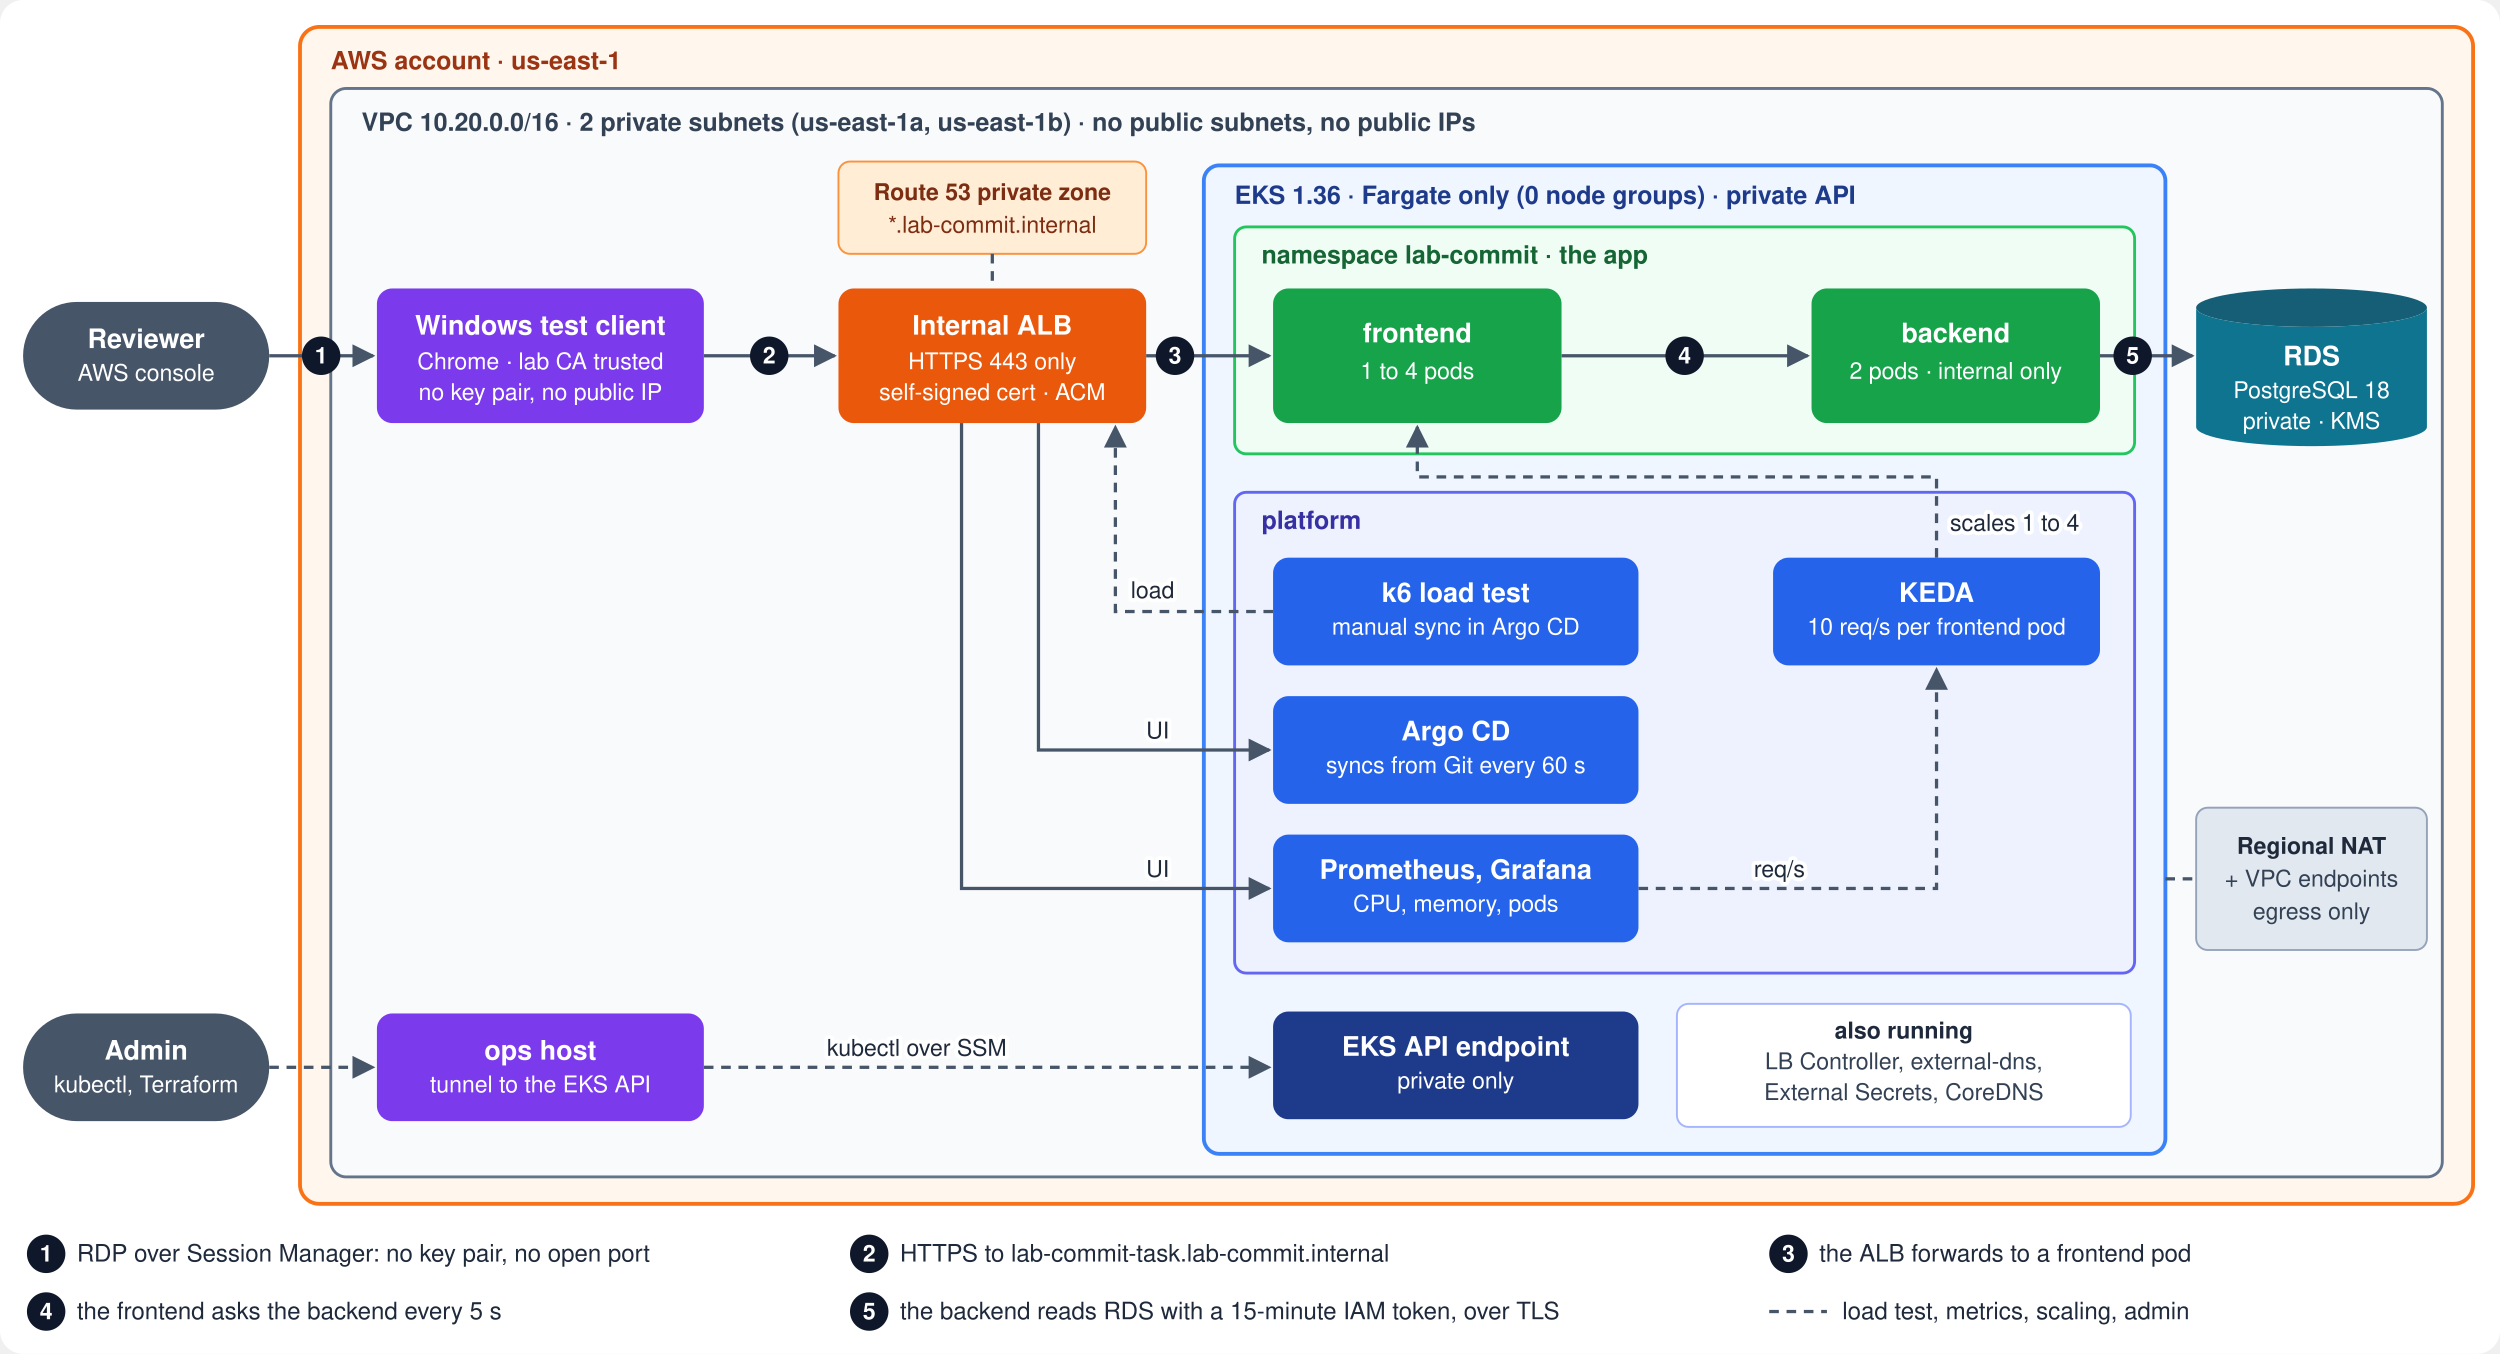
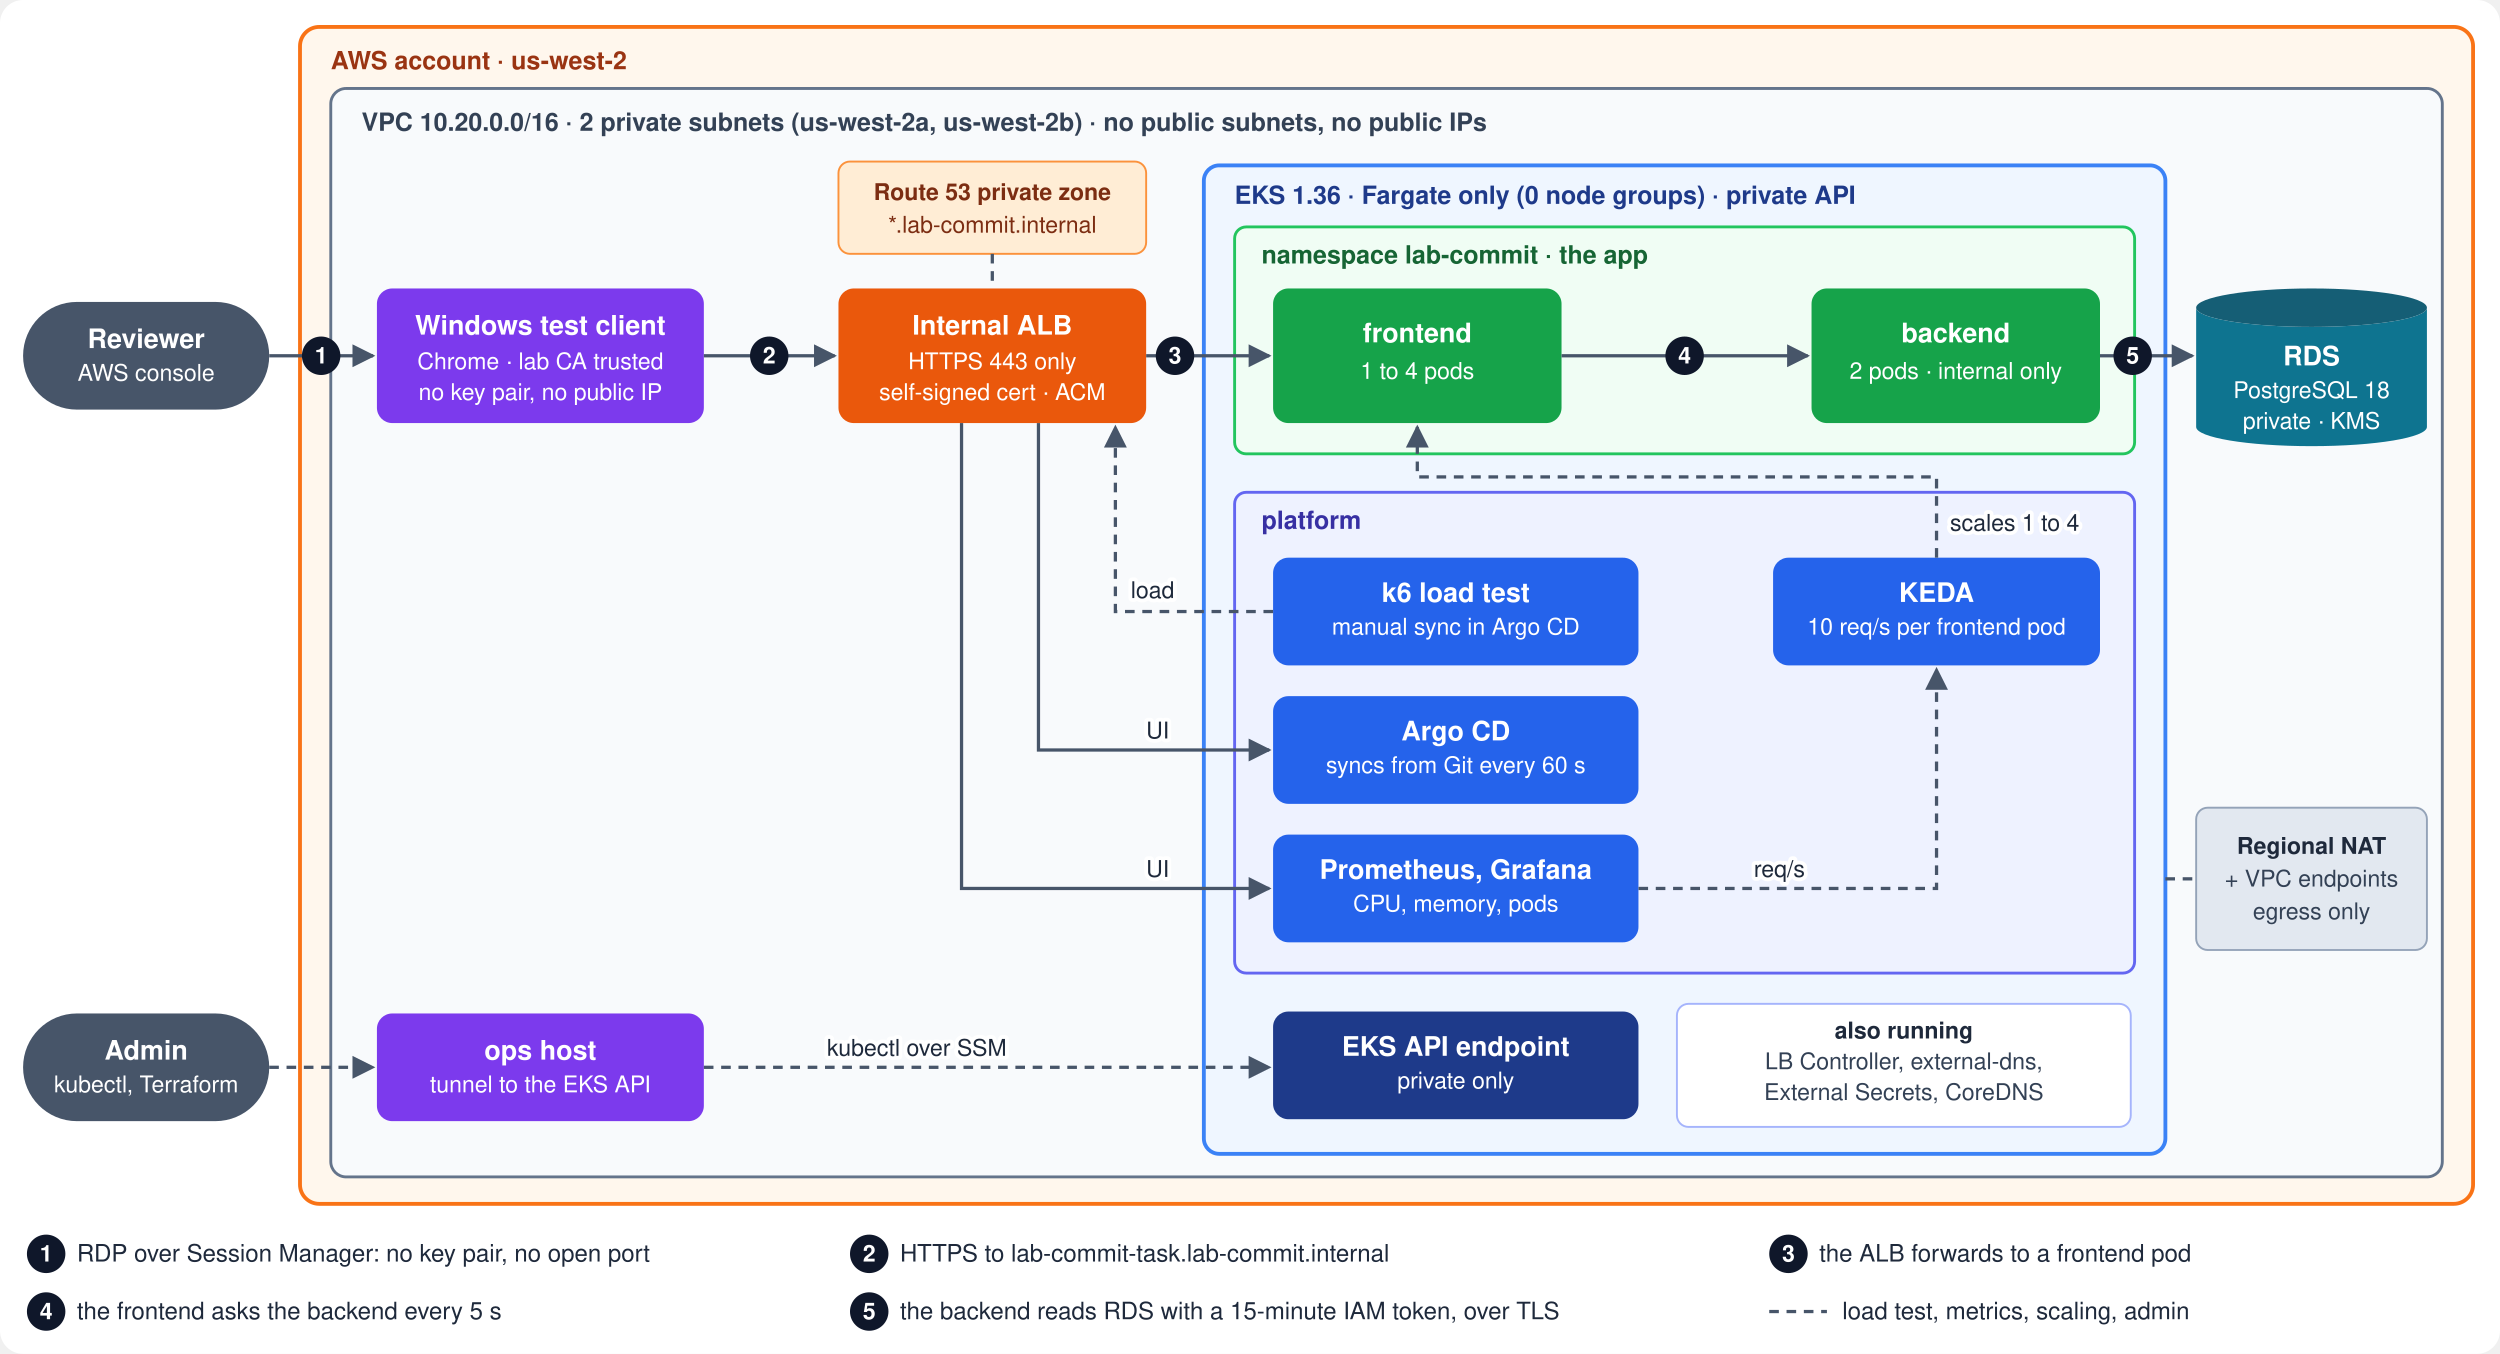
<svg xmlns="http://www.w3.org/2000/svg" width="1300" height="704" viewBox="0 0 1300 704" role="img" aria-labelledby="title desc">
  <defs>
    <marker id="arrow" viewBox="0 0 10 10" refX="9" refY="5" markerWidth="7" markerHeight="7" orient="auto-start-reverse">
      <path d="M0,0 L10,5 L0,10 z" fill="#475569" />
    </marker>
    <style>
      text { font-family: -apple-system, "Segoe UI", Helvetica, Arial, sans-serif; }
      .h { font-size: 14px; font-weight: 600; fill: #ffffff; text-anchor: middle; }
      .s { font-size: 12px; fill: #ffffff; text-anchor: middle; }
      .zone { font-size: 13px; font-weight: 700; }
      .note { font-size: 12px; fill: #334155; text-anchor: middle; }
      .noteh { font-size: 12px; font-weight: 700; fill: #1e293b; text-anchor: middle; }
      .lbl { font-size: 12px; fill: #1e293b; paint-order: stroke; stroke: #ffffff; stroke-width: 4px; stroke-linejoin: round; }
      .leg { font-size: 12.5px; fill: #1e293b; }
      .line { stroke: #475569; stroke-width: 1.7; fill: none; }
      .dash { stroke-dasharray: 5 4; }
      .badge circle { fill: #0f172a; }
      .badge text { font-size: 12px; font-weight: 700; fill: #ffffff; text-anchor: middle; }
    </style>
  </defs>
  <rect x="0" y="0" width="1300" height="704" rx="12" fill="#ffffff" />
  <rect x="156" y="14" width="1130" height="612" rx="10" fill="#fff7ed" stroke="#f97316" stroke-width="2" />
-   <text x="172" y="36" class="zone" fill="#9a3412">AWS account · us-east-1</text>
+   <text x="172" y="36" class="zone" fill="#9a3412">AWS account · us-west-2</text>
  <rect x="172" y="46" width="1098" height="566" rx="8" fill="#f8fafc" stroke="#64748b" stroke-width="1.5" />
-   <text x="188" y="68" class="zone" fill="#334155">VPC 10.20.0.0/16 · 2 private subnets (us-east-1a, us-east-1b) · no public subnets, no public IPs</text>
+   <text x="188" y="68" class="zone" fill="#334155">VPC 10.20.0.0/16 · 2 private subnets (us-west-2a, us-west-2b) · no public subnets, no public IPs</text>
  <rect x="626" y="86" width="500" height="514" rx="8" fill="#eff6ff" stroke="#3b82f6" stroke-width="2" />
  <text x="642" y="106" class="zone" fill="#1e3a8a">EKS 1.36 · Fargate only (0 node groups) · private API</text>
  <rect x="642" y="118" width="468" height="118" rx="6" fill="#f0fdf4" stroke="#22c55e" stroke-width="1.5" />
  <text x="656" y="137" class="zone" fill="#166534">namespace lab-commit · the app</text>
  <rect x="642" y="256" width="468" height="250" rx="6" fill="#eef2ff" stroke="#6366f1" stroke-width="1.5" />
  <text x="656" y="275" class="zone" fill="#3730a3">platform</text>
  <rect x="12" y="157" width="128" height="56" rx="28" fill="#475569" />
  <text x="76" y="181" class="h">Reviewer</text>
  <text x="76" y="198" class="s">AWS console</text>
  <rect x="12" y="527" width="128" height="56" rx="28" fill="#475569" />
  <text x="76" y="551" class="h">Admin</text>
  <text x="76" y="568" class="s">kubectl, Terraform</text>
  <rect x="196" y="150" width="170" height="70" rx="8" fill="#7c3aed" />
  <text x="281" y="174" class="h">Windows test client</text>
  <text x="281" y="192" class="s">Chrome · lab CA trusted</text>
  <text x="281" y="208" class="s">no key pair, no public IP</text>
  <rect x="196" y="527" width="170" height="56" rx="8" fill="#7c3aed" />
  <text x="281" y="551" class="h">ops host</text>
  <text x="281" y="568" class="s">tunnel to the EKS API</text>
  <rect x="436" y="84" width="160" height="48" rx="6" fill="#ffedd5" stroke="#fb923c" />
  <text x="516" y="104" class="noteh" style="fill:#7c2d12">Route 53 private zone</text>
  <text x="516" y="121" class="note" style="fill:#7c2d12">*.lab-commit.internal</text>
  <line x1="516" y1="132" x2="516" y2="150" class="line dash" />
  <rect x="436" y="150" width="160" height="70" rx="8" fill="#ea580c" />
  <text x="516" y="174" class="h">Internal ALB</text>
  <text x="516" y="192" class="s">HTTPS 443 only</text>
  <text x="516" y="208" class="s">self-signed cert · ACM</text>
  <rect x="662" y="150" width="150" height="70" rx="8" fill="#16a34a" />
  <text x="737" y="178" class="h">frontend</text>
  <text x="737" y="197" class="s">1 to 4 pods</text>
  <rect x="942" y="150" width="150" height="70" rx="8" fill="#16a34a" />
  <text x="1017" y="178" class="h">backend</text>
  <text x="1017" y="197" class="s">2 pods · internal only</text>
  <rect x="662" y="290" width="190" height="56" rx="8" fill="#2563eb" />
  <text x="757" y="313" class="h">k6 load test</text>
  <text x="757" y="330" class="s">manual sync in Argo CD</text>
  <rect x="662" y="362" width="190" height="56" rx="8" fill="#2563eb" />
  <text x="757" y="385" class="h">Argo CD</text>
  <text x="757" y="402" class="s">syncs from Git every 60 s</text>
  <rect x="662" y="434" width="190" height="56" rx="8" fill="#2563eb" />
  <text x="757" y="457" class="h">Prometheus, Grafana</text>
  <text x="757" y="474" class="s">CPU, memory, pods</text>
  <rect x="922" y="290" width="170" height="56" rx="8" fill="#2563eb" />
  <text x="1007" y="313" class="h">KEDA</text>
  <text x="1007" y="330" class="s">10 req/s per frontend pod</text>
  <rect x="662" y="526" width="190" height="56" rx="8" fill="#1e3a8a" />
  <text x="757" y="549" class="h">EKS API endpoint</text>
  <text x="757" y="566" class="s">private only</text>
  <rect x="872" y="522" width="236" height="64" rx="6" fill="#ffffff" stroke="#a5b4fc" />
  <text x="990" y="540" class="noteh">also running</text>
  <text x="990" y="556" class="note">LB Controller, external-dns,</text>
  <text x="990" y="572" class="note">External Secrets, CoreDNS</text>
  <path d="M1142,160 a60,10 0 0,0 120,0 v62 a60,10 0 0,1 -120,0 z" fill="#0e7490" />
  <ellipse cx="1202" cy="160" rx="60" ry="10" fill="#155e75" />
  <text x="1202" y="190" class="h">RDS</text>
  <text x="1202" y="207" class="s">PostgreSQL 18</text>
  <text x="1202" y="223" class="s">private · KMS</text>
  <rect x="1142" y="420" width="120" height="74" rx="6" fill="#e2e8f0" stroke="#94a3b8" />
  <text x="1202" y="444" class="noteh">Regional NAT</text>
  <text x="1202" y="461" class="note">+ VPC endpoints</text>
  <text x="1202" y="478" class="note">egress only</text>
  <line x1="1126" y1="457" x2="1142" y2="457" class="line dash" />
  <path d="M140,185 H194" class="line" marker-end="url(#arrow)" />
  <path d="M366,185 H434" class="line" marker-end="url(#arrow)" />
  <path d="M596,185 H660" class="line" marker-end="url(#arrow)" />
  <path d="M812,185 H940" class="line" marker-end="url(#arrow)" />
  <path d="M1092,185 H1140" class="line" marker-end="url(#arrow)" />
  <g class="badge">
    <circle cx="167" cy="185" r="10" />
    <text x="167" y="189">1</text>
  </g>
  <g class="badge">
    <circle cx="400" cy="185" r="10" />
    <text x="400" y="189">2</text>
  </g>
  <g class="badge">
    <circle cx="611" cy="185" r="10" />
    <text x="611" y="189">3</text>
  </g>
  <g class="badge">
    <circle cx="876" cy="185" r="10" />
    <text x="876" y="189">4</text>
  </g>
  <g class="badge">
    <circle cx="1109" cy="185" r="10" />
    <text x="1109" y="189">5</text>
  </g>
  <path d="M540,220 V390 H660" class="line" marker-end="url(#arrow)" />
  <path d="M500,220 V462 H660" class="line" marker-end="url(#arrow)" />
  <text x="596" y="384" class="lbl">UI</text>
  <text x="596" y="456" class="lbl">UI</text>
  <path d="M662,318 H580 V222" class="line dash" marker-end="url(#arrow)" />
  <text x="588" y="311" class="lbl">load</text>
  <path d="M852,462 H1007 V348" class="line dash" marker-end="url(#arrow)" />
  <text x="912" y="456" class="lbl">req/s</text>
  <path d="M1007,290 V248 H737 V222" class="line dash" marker-end="url(#arrow)" />
  <text x="1014" y="276" class="lbl">scales 1 to 4</text>
  <path d="M140,555 H194" class="line dash" marker-end="url(#arrow)" />
  <path d="M366,555 H660" class="line dash" marker-end="url(#arrow)" />
  <text x="430" y="549" class="lbl">kubectl over SSM</text>
  <g class="badge">
    <circle cx="24" cy="652" r="10" />
    <text x="24" y="656">1</text>
  </g>
  <text x="40" y="656" class="leg">RDP over Session Manager: no key pair, no open port</text>
  <g class="badge">
    <circle cx="452" cy="652" r="10" />
    <text x="452" y="656">2</text>
  </g>
  <text x="468" y="656" class="leg">HTTPS to lab-commit-task.lab-commit.internal</text>
  <g class="badge">
    <circle cx="930" cy="652" r="10" />
    <text x="930" y="656">3</text>
  </g>
  <text x="946" y="656" class="leg">the ALB forwards to a frontend pod</text>
  <g class="badge">
    <circle cx="24" cy="682" r="10" />
    <text x="24" y="686">4</text>
  </g>
  <text x="40" y="686" class="leg">the frontend asks the backend every 5 s</text>
  <g class="badge">
    <circle cx="452" cy="682" r="10" />
    <text x="452" y="686">5</text>
  </g>
  <text x="468" y="686" class="leg">the backend reads RDS with a 15-minute IAM token, over TLS</text>
  <line x1="920" y1="682" x2="950" y2="682" class="line dash" />
  <text x="958" y="686" class="leg">load test, metrics, scaling, admin</text>
</svg>
